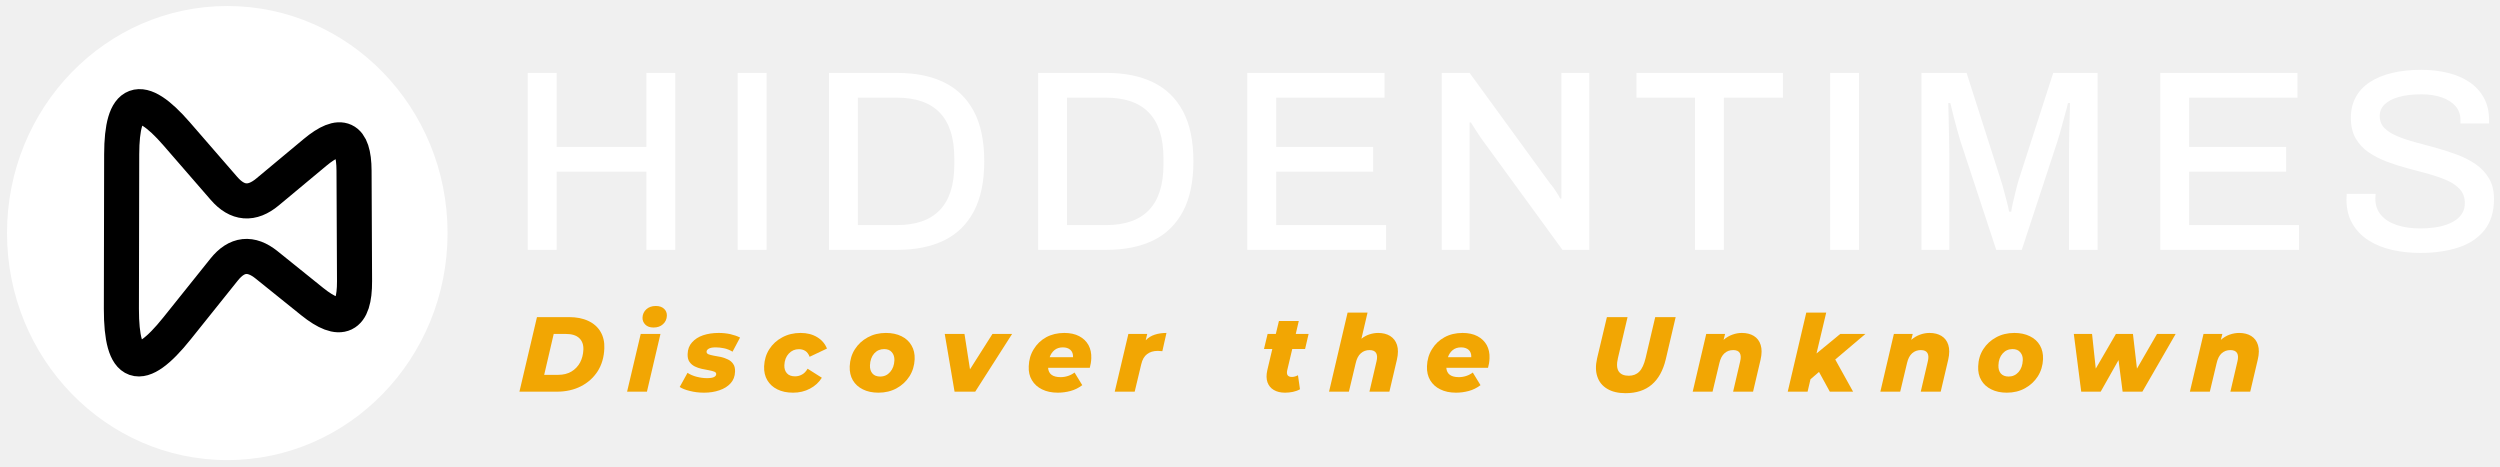
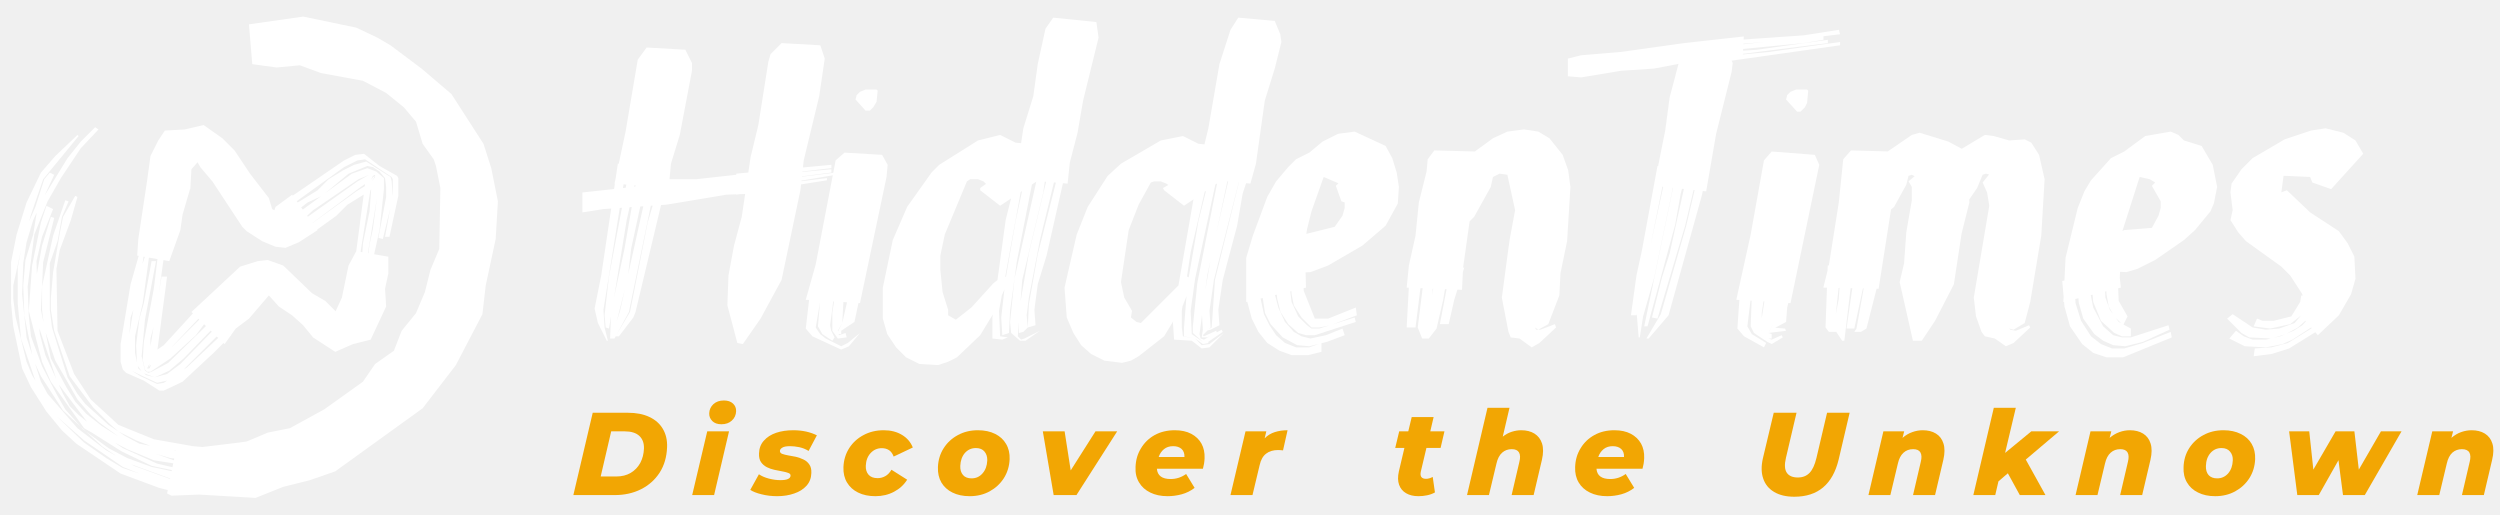
- <svg xmlns="http://www.w3.org/2000/svg" viewBox="0 22.75 2494.08 465" role="img" aria-label="HiddenTimes" class="ht-logo" part="svg">
+ <svg xmlns="http://www.w3.org/2000/svg" viewBox="0 -33.95 2259.5 465" role="img" aria-label="HiddenTimes" class="ht-logo" part="svg">
+   <defs>
+     <mask id="ht2-r" maskUnits="userSpaceOnUse" x="-63" y="-97.95" width="579.5" height="593">
+       <path class="ht-symbol" d="M227 8.05L261 5.05L294 8.05L325 16.05L353 31.05L377 50.05L397 74.05L412 102.05L421 132.05L423 165.05L421 199.05L412 232.05L397 265.05L377 295.05L353 323.05L325 347.05L294 366.05L261 381.05L227 389.05L193 392.05L159 389.05L128 381.05L100 366.05L76 347.05L56 323.05L42 295.05L33 265.05L30 232.05L33 199.05L42 165.05L56 132.05L76 102.05L100 74.05L128 50.05" fill="none" stroke="#fff" stroke-width="110" stroke-linejoin="round" stroke-linecap="round" pathLength="1" />
+     </mask>
+     <mask id="ht2-s" maskUnits="userSpaceOnUse" x="-63" y="-97.95" width="579.5" height="593">
+       <path class="ht-symbol" d="M151.59 132.61Q164.03 62.47 200.65 115.39L232.31 161.17Q245.7 180.49 268.25 164.11L313.82 131.01Q351.19 103.88 343.88 146.3L327.98 238.87Q320.16 284.65 289.51 256.01L256.64 225.18Q239.77 209.39 220.51 229.04L172.25 278.43Q115.24 336.81 128.51 262.05Z" fill="none" stroke="#fff" stroke-width="80" stroke-linejoin="round" stroke-linecap="round" pathLength="1" />
+     </mask>
+   </defs>
  <g class="ht-mark" part="mark">
-     <ellipse class="ht-circle" part="circle" cx="226.75" cy="255.25" rx="219.75" ry="226.5" fill="#FFFFFF" />
-     <path class="ht-symbol" part="symbol" d="M121.4 176.75Q121.5 93.25 176.2 156.25L223.5 210.75Q243.5 233.75 266.9 214.25L314.2 174.85Q353 142.55 353.2 193.05L353.7 303.25Q354 357.75 311.5 323.65L265.9 286.95Q242.5 268.15 223.7 291.55L176.6 350.35Q121 419.85 121.1 330.85Z" fill="none" stroke-width="35" stroke-linejoin="round" stroke-linecap="round" pathLength="1" stroke="#000000" />
+     <path class="ht-circle" part="circle" d="M228 24.05L250 27.05L271 25.05L290 32.05L328 39.05L349 50.05L365 63.05L376 76.05L382 96.05L392 110.05L394 116.05L398 136.05L397 191.05L389 210.05L384 230.05L376 249.05L363 265.05L356 283.05L339 295.05L328 311.05L293 336.05L262 353.05L242 357.05L223 365.05L216 366.05L183 370.05L160 368.05L151 412.05L155 414.05L180 413.05L231 416.05L256 406.05L280 400.05L303 392.05L382 335.05L412 296.05L436 250.05L439 224.05L448 182.05L450 148.05L444 118.05L437 96.05L408 51.05L381 28.05L353 7.05L341 0.05L322 -8.95L274 -18.95L225 -11.95ZM168 408.05L111 389.05L96 380.05L76 366.05L51 342.05L29 305.05L24 293.05L14 252.05L12 236.05L12 224.05L19 192.05L28 160.05L39 128.05L71 89.05L70 88.05L50 107.05L37 122.05L24 149.05L15 178.05L10 203.05L10 240.05L12 261.05L20 299.05L28 316.05L42 338.05L56 355.05L69 367.05L109 394.05L144 407.05L168 413.05ZM169 403.05L154 399.05L121 387.05L96 373.05L70 353.05L43 322.05L37 311.05L24 271.05L20 232.05L21 204.05L24 185.05L30 165.05L49 124.05L45 122.05L40 128.05L32 153.05L22 176.05L16 208.05L16 240.05L19 272.05L33 313.05L39 324.05L51 342.05L76 364.05L111 388.05L156 406.05L168 408.05ZM170 395.05L137 388.05L115 380.05L98 371.05L75 354.05L59 336.05L51 322.05L38 297.05L28 270.05L26 251.05L25 225.05L31 178.05L43 148.05L55 127.05L73 100.05L89 83.05L86 81.05L73 94.05L61 109.05L34 153.05L30 178.05L23 201.05L21 224.05L22 251.05L30 291.05L37 306.05L57 337.05L93 370.05L114 384.05L158 400.05L169 402.05ZM171 389.05L159 389.05L142 385.05L111 371.05L92 358.05L71 341.05L63 333.05L57 322.05L41 287.05L36 268.05L34 243.05L33 202.05L38 180.05L48 155.05L42 152.05L37 167.05L29 206.05L26 247.05L38 293.05L46 311.05L71 346.05L76 353.05L83 357.05L110 374.05L137 387.05L170 394.05ZM171 383.05L157 382.05L124 370.05L111 363.05L92 351.05L78 340.05L68 329.05L60 316.05L46 290.05L37 246.05L39 203.05L49 163.05L46 162.05L38 188.05L32 221.05L31 236.05L35 261.05L52 312.05L80 349.05L98 363.05L115 372.05L139 382.05L171 387.05ZM172 376.05L126 367.05L113 360.05L98 350.05L77 331.05L70 322.05L61 307.05L47 262.05L45 246.05L45 211.05L45 204.05L52 184.05L56 162.05L62 148.05L59 147.05L48 179.05L38 225.05L38 246.05L40 263.05L50 292.05L70 327.05L82 341.05L90 348.05L120 370.05L154 380.05L171 382.05ZM173 369.05L139 363.05L107 350.05L82 327.05L67 304.05L52 265.05L51 209.05L54 192.05L64 165.05L70 144.05L68 143.05L57 162.05L54 177.05L48 212.05L46 235.05L46 246.05L49 265.05L63 306.05L84 334.05L99 349.05L107 356.05L123 364.05L136 369.05L156 373.05L172 374.05Z" mask="url(#ht2-r)" fill="#FFFFFF" />
+     <path class="ht-symbol-paint" part="symbol" d="M153 202.05L163 174.05L165 160.05L172 136.05L152 133.05L172 137.05L173 119.05L180 111.05L173 102.05L173 107.05L176 108.05L181 117.05L192 130.05L219 171.05L223 175.05L237 184.05L249 189.05L258 190.05L270 185.05L287 174.05L264 142.05L249 153.05L248 156.05L246 155.05L243 145.05L226 123.05L212 102.05L201 91.05L184 79.05L167 83.05L149 84.05L143 93.05L136 107.05L133 129.05L152 133.05L133 129.05L125 182.05L124 197.05ZM261 153.05L311 117.05L323 111.05L330 110.05L354 126.05L355 128.05L355 142.05L348 180.05L352 180.05L360 143.05L360 127.05L359 125.05L343 116.05L329 105.05L321 106.05L311 111.05L257 148.05ZM265 159.05L278 149.05L291 143.05L315 123.05L332 116.05L337 117.05L343 121.05L348 127.05L349 135.05L349 144.05L342 181.05L346 182.05L355 145.05L354 130.05L353 126.05L331 112.05L320 115.05L310 120.05L297 128.05L287 138.05L261 154.05ZM271 167.05L283 156.05L324 128.05L336 123.05L341 123.05L343 126.05L342 135.05L337 173.05L334 187.05L331 209.05L335 210.05L343 174.05L347 137.05L347 127.05L340 121.05L332 118.05L318 123.05L266 161.05ZM275 173.05L326 135.05L335 129.05L337 125.05L339 124.05L339 126.05L336 130.05L334 157.05L328 186.05L325 231.05L329 231.05L329 216.05L342 137.05L343 126.05L341 123.05L337 122.05L323 130.05L271 167.05ZM279 179.05L304 161.05L314 151.05L335 138.05L336 136.05L336 128.05L338 126.05L330 132.05L322 193.05L324 246.05L325 247.05L326 193.05L336 130.05L339 125.05L337 126.05L335 131.05L322 139.05L275 173.05ZM322 193.05L315 206.05L309 235.05L303 248.05L310 256.05L310 249.05L304 248.05L294 238.05L282 231.05L256 206.05L242 201.05L233 202.05L217 207.05L173 248.05L203 277.05L213 263.05L225 254.05L243 233.05L252 243.05L264 251.05L274 260.05L283 271.05L303 284.05L319 277.05L335 273.05L349 243.05L348 227.05L351 213.05L351 198.05ZM204 265.05L169 298.05L148 312.05L142 313.05L127 306.05L119 301.05L117 298.05L116 282.05L118 253.05L123 239.05L124 224.05L128 210.05L130 196.05L144 158.05L142 158.05L130 181.05L118 223.05L109 277.05L109 293.05L111 300.05L114 303.05L130 310.05L144 319.05L148 319.05L165 311.05L193 285.05L209 269.05ZM198 259.05L163 295.05L151 304.05L140 307.05L132 305.05L125 299.05L122 285.05L122 270.05L129 240.05L135 196.05L145 161.05L143 161.05L127 210.05L124 224.05L116 274.05L116 289.05L117 298.05L119 301.05L127 305.05L142 312.05L151 310.05L164 302.05L203 263.05ZM193 254.05L152 294.05L137 302.05L134 303.05L131 301.05L128 288.05L131 255.05L141 202.05L137 202.05L130 240.05L126 254.05L123 278.05L124 296.05L129 303.05L140 307.05L153 301.05L166 290.05L197 258.05ZM187 248.05L156 279.05L138 293.05L135 299.05L133 299.05L136 293.05L136 272.05L140 257.05L148 199.05L150 169.05L149 154.05L148 154.05L139 227.05L130 275.05L129 291.05L131 300.05L133 302.05L136 302.05L154 290.05L177 269.05L186 257.05L192 252.05ZM181 242.05L148 278.05L135 287.05L135 297.05L141 292.05L151 216.05L146 216.05L136 279.05L136 293.05L134 299.05L137 293.05L147 287.05L152 283.05L186 247.05Z" mask="url(#ht2-s)" fill="#FFFFFF" />
  </g>
  <g class="ht-wordmark" part="wordmark" fill="#FFFFFF">
-     <path class="ht-letter" part="letter" style="--i:0" d="M555.32 272L526.5 272L526.5 95.5L555.32 95.5L555.32 169.34L644.85 169.34L644.85 95.5L673.67 95.5L673.67 272L644.85 272L644.85 194.04L555.32 194.04L555.32 272Z" />
-     <path class="ht-letter" part="letter" style="--i:1" d="M764.75 272L735.93 272L735.93 95.5L764.75 95.5L764.75 272Z" />
-     <path class="ht-letter" part="letter" style="--i:2" d="M895.2 272L827.02 272L827.02 95.5L895.2 95.5Q922.47 95.5 941.77 104.89Q961.07 114.28 971.49 133.71Q981.91 153.13 981.91 183.75L981.91 183.75Q981.91 214.11 971.49 233.66Q961.07 253.22 941.77 262.61Q922.47 272 895.2 272L895.2 272ZM855.84 120.2L855.84 247.3L894.94 247.3Q908.58 247.3 919.26 243.7Q929.94 240.1 937.27 232.63Q944.6 225.17 948.33 213.72Q952.06 202.27 952.06 186.58L952.06 186.58L952.06 181.18Q952.06 165.23 948.33 153.78Q944.6 142.33 937.27 134.87Q929.94 127.4 919.26 123.8Q908.58 120.2 894.94 120.2L894.94 120.2L855.84 120.2Z" />
-     <path class="ht-letter" part="letter" style="--i:3" d="M1103.86 272L1035.68 272L1035.68 95.5L1103.86 95.5Q1131.13 95.5 1150.43 104.89Q1169.73 114.28 1180.15 133.71Q1190.57 153.13 1190.57 183.75L1190.57 183.75Q1190.57 214.11 1180.15 233.66Q1169.73 253.22 1150.43 262.61Q1131.13 272 1103.86 272L1103.86 272ZM1064.5 120.2L1064.5 247.3L1103.6 247.3Q1117.24 247.3 1127.92 243.7Q1138.6 240.1 1145.93 232.63Q1153.26 225.17 1156.99 213.72Q1160.72 202.27 1160.72 186.58L1160.72 186.58L1160.72 181.18Q1160.72 165.23 1156.99 153.78Q1153.26 142.33 1145.93 134.87Q1138.6 127.4 1127.92 123.8Q1117.24 120.2 1103.6 120.2L1103.6 120.2L1064.5 120.2Z" />
-     <path class="ht-letter" part="letter" style="--i:4" d="M1382.76 272L1244.34 272L1244.34 95.5L1381.22 95.5L1381.22 120.2L1273.16 120.2L1273.16 169.34L1369.9 169.34L1369.9 194.04L1273.16 194.04L1273.16 247.3L1382.76 247.3L1382.76 272Z" />
-     <path class="ht-letter" part="letter" style="--i:5" d="M1466.13 272L1438.34 272L1438.34 95.5L1466.13 95.5L1546.66 206.13Q1548.2 207.68 1550.13 210.51Q1552.06 213.34 1553.86 216.17Q1555.66 219 1556.44 220.8L1556.44 220.8L1557.72 220.8Q1557.72 216.94 1557.72 213.34Q1557.72 209.74 1557.72 206.13L1557.72 206.13L1557.72 95.5L1585.51 95.5L1585.51 272L1558.75 272L1477.19 160.08Q1475.13 156.99 1472.05 152.23Q1468.96 147.47 1467.41 144.9L1467.41 144.9L1466.13 144.9Q1466.13 148.5 1466.13 152.23Q1466.13 155.96 1466.13 160.08L1466.13 160.08L1466.13 272Z" />
-     <path class="ht-letter" part="letter" style="--i:6" d="M1719.81 272L1690.99 272L1690.99 120.2L1632.59 120.2L1632.59 95.5L1778.73 95.5L1778.73 120.2L1719.81 120.2L1719.81 272Z" />
-     <path class="ht-letter" part="letter" style="--i:7" d="M1854.63 272L1825.81 272L1825.81 95.5L1854.63 95.5L1854.63 272Z" />
-     <path class="ht-letter" part="letter" style="--i:8" d="M1944.69 272L1916.9 272L1916.9 95.5L1961.93 95.5L1996.15 202.53Q1997.69 207.16 1999.23 213.08Q2000.78 219 2002.19 224.4Q2003.61 229.8 2004.38 233.92L2004.38 233.92L2006.44 233.92Q2006.95 230.06 2008.24 224.66Q2009.52 219.26 2010.94 213.34Q2012.35 207.42 2013.9 202.27L2013.9 202.27L2048.37 95.5L2092.63 95.5L2092.63 272L2064.07 272L2064.07 175.26Q2064.07 165.48 2064.33 154.93Q2064.58 144.38 2064.84 136.15Q2065.1 127.92 2065.1 125.6L2065.1 125.6L2063.04 125.6Q2062.53 128.43 2060.6 135.25Q2058.67 142.07 2056.61 149.79Q2054.55 157.51 2052.75 163.17L2052.75 163.17L2016.99 272L1991.51 272L1955.75 163.42Q1954.21 158.54 1952.41 151.85Q1950.61 145.16 1948.8 138.21Q1947 131.26 1945.72 125.6L1945.72 125.6L1943.66 125.6Q1943.92 131.78 1944.04 140.78Q1944.17 149.79 1944.43 158.92Q1944.69 168.06 1944.69 175.26L1944.69 175.26L1944.69 272Z" />
-     <path class="ht-letter" part="letter" style="--i:9" d="M2293.57 272L2155.15 272L2155.15 95.5L2292.03 95.5L2292.03 120.2L2183.97 120.2L2183.97 169.34L2280.71 169.34L2280.71 194.04L2183.97 194.04L2183.97 247.3L2293.57 247.3L2293.57 272Z" />
-     <path class="ht-letter" part="letter" style="--i:10" d="M2414.49 275.09L2414.49 275.09Q2400.08 275.09 2386.7 272.13Q2373.33 269.17 2363.03 262.61Q2352.74 256.05 2346.82 245.89Q2340.91 235.72 2340.91 221.57L2340.91 221.57Q2340.91 220.03 2341.04 218.61Q2341.16 217.2 2341.16 216.17L2341.16 216.17L2369.98 216.17Q2369.98 216.94 2369.85 218.48Q2369.72 220.03 2369.72 221.06L2369.72 221.06Q2369.72 230.58 2375.38 237.27Q2381.04 243.96 2391.21 247.3Q2401.37 250.65 2414.49 250.65L2414.49 250.65Q2421.7 250.65 2428.39 249.74Q2435.07 248.84 2440.61 246.91Q2446.14 244.98 2450.25 242.03Q2454.37 239.07 2456.69 234.95Q2459 230.83 2459 225.43L2459 225.43Q2459 217.2 2454.24 211.79Q2449.48 206.39 2441.38 202.79Q2433.27 199.19 2423.11 196.36Q2412.95 193.53 2402.14 190.7Q2391.34 187.87 2381.17 184.01Q2371.01 180.15 2362.91 174.62Q2354.8 169.08 2350.04 160.72Q2345.28 152.36 2345.28 140.27L2345.28 140.27Q2345.28 128.69 2350.17 119.69Q2355.06 110.68 2364.32 104.63Q2373.58 98.59 2386.45 95.5Q2399.31 92.41 2415.52 92.41L2415.52 92.41Q2429.41 92.41 2441.76 95.37Q2454.11 98.33 2463.38 104.51Q2472.64 110.68 2477.91 120.2Q2483.19 129.72 2483.19 142.84L2483.19 142.84L2483.19 145.93L2454.63 145.93L2454.63 142.58Q2454.63 134.35 2449.74 128.69Q2444.85 123.03 2436.1 119.94Q2427.36 116.85 2415.78 116.85L2415.78 116.85Q2402.14 116.85 2392.88 119.56Q2383.62 122.26 2378.86 127.02Q2374.1 131.78 2374.1 138.47L2374.1 138.47Q2374.1 145.93 2378.99 150.69Q2383.87 155.45 2391.98 158.79Q2400.08 162.14 2410.25 164.84Q2420.41 167.54 2431.09 170.5Q2441.76 173.46 2451.93 177.32Q2462.09 181.18 2470.19 186.84Q2478.3 192.5 2483.19 200.86Q2488.08 209.22 2488.08 221.31L2488.08 221.31Q2488.08 240.35 2478.56 252.32Q2469.04 264.28 2452.44 269.68Q2435.85 275.09 2414.49 275.09Z" />
+     <path class="ht-letter" part="letter" style="--i:0" d="M619.4 11L625.4 23L625.4 30L614.4 88L606.4 114L604.4 136L555.4 132L565.4 85L576.4 20L584.4 9ZM566.4 115L545.4 246L546.4 262L549.4 274L548.4 274L540.4 258L537.4 245L543.4 215L558.4 114ZM577.4 116L566.4 165L550.4 263L547.4 262L546.4 251L550.4 216L569.4 115ZM586.4 117L570.4 191L567.4 217L553.4 272L551.4 272L552.4 247L564.4 191L577.4 116ZM595.4 117L568.4 248L555.4 272L552.4 272L560.4 247L584.4 139L587.4 117ZM605.4 118L574.4 248L572.4 253L559.4 270L556.4 270L569.4 248L585.4 167L593.4 140L596.4 117ZM741.4 7L745.4 19L740.4 53L726.4 111L723.4 138L706.4 219L687.4 254L671.4 277L666.4 276L657.4 242L658.4 215L663.4 188L670.4 162L678.4 108L685.4 79L694.4 22L696.4 15L706.4 5ZM526.4 140L572.4 135L602.4 128L629.4 128L683.4 122L683.4 141L656.4 142L602.4 151L545.4 155L526.4 158ZM665.4 137L747.4 127L747.4 129L665.4 142ZM665.4 133L755.4 122L755.4 124L708.4 132L665.4 137ZM665.4 127L751.4 119L751.4 122L665.4 133ZM665.4 123L751.4 115L751.4 118L665.4 128Z" />
+     <path class="ht-letter" part="letter" style="--i:1" d="M797.25 106L802.25 115L801.25 126L777.25 240L728.25 237L737.25 205L755.25 111L763.25 104ZM744.25 221L737.25 262L741.25 268L746.25 272L760.25 279L766.25 276L777.25 267L777.25 267L767.25 279L760.25 282L734.25 270L728.25 263L733.25 220ZM755.25 222L750.25 260L751.25 265L754.25 271L752.25 274L743.25 268L739.25 261L741.25 238L745.25 221ZM766.25 223L762.25 239L761.25 258L757.25 265L758.25 269L764.25 267L765.25 271L757.25 272L752.25 265L752.25 249L756.25 222ZM779.25 224L772.25 257L760.25 265L760.25 263L760.25 268L757.25 268L757.25 266L761.25 258L769.25 223ZM773.25 56L774.25 52L777.25 49L782.25 47L792.25 47L793.25 48L792.25 58L789.25 63L786.25 66L782.25 66Z" />
+     <path class="ht-letter" part="letter" style="--i:2" d="M903.9 152L885.9 138L885.9 136L892.9 131L891.9 133L888.9 130L883.9 128L876.9 128L873.9 130L853.9 178L849.9 197L849.9 210L851.9 230L856.9 246L856.9 251L863.9 255L877.9 244L897.9 222L906.9 215L911.9 218L899.9 246L885.9 269L864.9 289L856.9 293L847.9 296L830.9 295L818.9 289L809.9 280L801.9 268L797.9 254L797.9 226L806.9 183L819.9 153L841.9 122L848.9 115L883.9 93L903.9 88L917.9 95L928.9 96L936.9 107L938.9 113L939.9 128ZM990.9 -14L992.9 0L978.9 57L973.9 86L966.9 113L964.9 132L917.9 128L924.9 82L933.9 53L937.9 24L944.9 -8L951.9 -18ZM927.9 110L902.9 247L903.9 270L910.9 271L905.9 273L896.9 272L896.9 253L908.9 165L915.9 137L919.9 109ZM936.9 111L918.9 203L912.9 247L911.9 267L905.9 269L904.9 253L908.9 218L917.9 166L929.9 110ZM946.9 112L942.9 140L923.9 219L919.9 270L922.9 273L925.9 272L939.9 265L939.9 265L926.9 274L921.9 274L913.9 267L912.9 257L916.9 218L940.9 111ZM956.9 113L939.9 183L929.9 235L927.9 251L928.9 262L924.9 266L920.9 267L920.9 247L929.9 195L949.9 112ZM964.9 113L945.9 197L937.9 223L934.9 246L935.9 260L928.9 262L929.9 241L937.9 196L958.9 113Z" />
+     <path class="ht-letter" part="letter" style="--i:3" d="M1070.12 152L1052.12 138L1051.12 136L1058.12 132L1057.12 134L1054.12 132L1049.12 130L1043.12 130L1040.12 131L1029.12 151L1020.12 174L1013.12 221L1016.12 235L1023.12 247L1022.12 253L1027.12 257L1031.12 258L1073.12 216L1078.12 219L1069.12 242L1052.12 270L1029.12 288L1022.12 292L1014.12 294L998.12 292L986.12 286L977.12 278L970.12 267L964.12 253L962.12 226L973.12 178L983.12 153L1001.12 125L1013.12 114L1049.12 93L1069.12 89L1083.12 96L1093.12 97L1103.12 113L1104.12 129ZM1152.12 -15L1157.12 -3L1158.12 4L1152.12 28L1143.12 57L1135.12 114L1130.12 132L1081.12 127L1092.12 82L1102.12 24L1112.12 -7L1119.12 -18ZM1093.12 110L1089.12 138L1076.12 194L1068.12 247L1068.12 262L1069.12 270L1080.12 272L1086.12 278L1093.12 277L1106.12 267L1106.12 267L1093.12 280L1086.12 281L1077.12 274L1061.12 273L1060.12 258L1062.12 241L1085.12 109ZM1103.12 111L1080.12 218L1076.12 247L1077.12 268L1087.12 275L1092.12 274L1092.12 276L1087.12 277L1080.12 272L1070.12 270L1070.12 262L1073.12 224L1083.12 166L1090.12 138L1095.12 110ZM1113.12 112L1091.12 215L1084.12 268L1085.12 272L1088.12 273L1104.12 264L1105.12 266L1092.12 275L1087.12 275L1078.12 267L1078.12 261L1082.12 222L1104.12 111ZM1124.12 113L1097.12 219L1093.12 247L1094.12 262L1087.12 269L1088.12 270L1099.12 265L1100.12 267L1091.12 271L1086.12 271L1087.12 264L1086.12 247L1095.12 195L1114.12 112ZM1132.12 114L1123.12 141L1118.12 170L1105.12 219L1101.12 246L1102.12 260L1094.12 264L1090.12 265L1095.12 262L1098.12 219L1124.12 113Z" />
+     <path class="ht-letter" part="letter" style="--i:4" d="M1160.34 188L1178.34 178L1206.34 171L1213.34 161L1215.34 154L1215.34 149L1212.34 148L1207.34 134L1212.34 129L1210.34 132L1196.34 126L1185.34 157L1181.34 173L1179.34 186L1180.34 226L1126.34 239L1126.34 199L1132.34 179L1145.34 144L1153.34 130L1164.34 117L1171.34 110L1183.34 104L1195.34 94L1209.34 87L1224.34 85L1252.34 98L1258.34 109L1262.34 122L1264.34 135L1263.34 150L1252.34 170L1231.34 188L1200.34 206L1184.34 212L1165.34 213ZM1138.34 218L1139.34 236L1142.34 250L1147.34 260L1153.34 269L1161.34 276L1171.34 280L1183.34 280L1194.34 276L1194.34 284L1182.34 287L1167.34 287L1156.34 283L1145.34 276L1137.34 266L1131.34 254L1127.34 239L1126.34 220ZM1150.34 217L1151.34 229L1155.34 244L1161.34 257L1169.34 266L1176.34 270L1184.34 272L1198.34 269L1213.34 263L1215.34 269L1199.34 275L1183.34 279L1172.34 278L1159.34 271L1148.34 259L1143.34 249L1141.34 236L1140.34 218ZM1164.34 215L1167.34 239L1173.34 252L1181.34 260L1185.34 263L1192.34 263L1224.34 253L1225.34 257L1188.34 269L1180.34 269L1173.34 267L1164.34 259L1157.34 248L1154.34 236L1152.34 216ZM1177.34 213L1178.34 229L1188.34 254L1200.34 254L1225.34 244L1226.34 251L1202.34 260L1192.34 262L1185.34 262L1176.34 253L1169.34 242L1167.34 232L1166.34 215Z" />
+     <path class="ht-letter" part="letter" style="--i:5" d="M1334.35 103L1339.35 112L1330.35 151L1322.35 208L1321.35 228L1271.35 226L1273.35 206L1279.35 179L1282.35 149L1289.35 121L1290.35 110L1296.35 102ZM1286.35 206L1279.35 262L1271.35 262L1274.35 206ZM1297.35 207L1289.35 272L1285.35 272L1281.35 262L1288.35 206ZM1309.35 207L1304.35 237L1298.35 263L1291.35 272L1289.35 272L1293.35 237L1299.35 207ZM1323.35 208L1314.35 237L1309.35 259L1301.35 259L1311.35 207ZM1294.35 160L1296.35 146L1314.35 118L1323.35 110L1349.35 91L1362.35 85L1377.35 83L1390.35 85L1400.35 91L1412.35 106L1417.35 120L1419.35 135L1416.35 184L1410.35 213L1409.35 233L1399.35 259L1390.35 264L1387.35 262L1388.35 264L1392.35 264L1405.35 259L1406.35 262L1391.35 276L1384.35 280L1373.35 272L1365.35 271L1363.35 266L1357.35 235L1364.35 183L1369.35 156L1362.35 124L1355.35 123L1349.35 126L1347.35 135L1332.35 162L1321.35 173Z" />
+     <path class="ht-letter" part="letter" style="--i:6" d="M1417.04 19L1429.04 16L1465.04 13L1522.04 5L1576.04 -1L1575.04 19L1548.04 23L1521.04 23L1495.04 28L1465.04 30L1429.04 36L1417.04 35ZM1557.04 17L1599.04 13L1663.04 4L1663.04 7L1557.04 22ZM1558.04 13L1588.04 11L1652.04 2L1652.04 5L1557.04 17ZM1558.04 8L1648.04 -2L1648.04 2L1630.04 5L1558.04 12ZM1558.04 3L1630.04 -2L1662.04 -7L1663.04 -3L1630.04 1L1558.04 7ZM1561.04 12L1566.04 23L1565.04 31L1551.04 87L1542.04 139L1495.04 134L1505.04 84L1509.04 54L1518.04 20L1525.04 9ZM1506.04 117L1479.04 251L1474.04 251L1479.04 215L1484.04 192L1498.04 116ZM1515.04 117L1511.04 140L1495.04 217L1485.04 252L1482.04 271L1481.04 271L1479.04 247L1507.04 117ZM1525.04 118L1519.04 141L1514.04 169L1489.04 261L1486.04 261L1516.04 117ZM1535.04 119L1523.04 170L1498.04 254L1493.04 253L1502.04 217L1509.04 195L1526.04 118ZM1543.04 120L1538.04 143L1508.04 251L1490.04 272L1488.04 272L1501.04 250L1524.04 170L1536.04 119Z" />
+     <path class="ht-letter" part="letter" style="--i:7" d="M1640.26 106L1644.26 115L1618.26 240L1569.26 237L1582.26 178L1594.26 111L1601.26 103ZM1584.26 220L1579.26 261L1583.26 268L1596.26 276L1594.26 280L1576.26 270L1570.26 263L1573.26 219ZM1596.26 222L1592.26 249L1592.26 265L1598.26 272L1601.26 273L1610.26 269L1611.26 271L1601.26 277L1597.26 275L1585.26 267L1582.26 261L1583.26 234L1585.26 221ZM1609.26 223L1603.26 258L1599.26 265L1598.26 267L1601.26 268L1601.26 272L1598.26 272L1593.26 269L1591.26 260L1597.26 222ZM1620.26 224L1615.26 244L1614.26 257L1601.26 264L1601.26 262L1613.26 263L1614.26 265L1598.26 267L1603.26 258L1604.26 246L1610.26 223ZM1614.26 56L1615.26 52L1618.26 49L1623.26 47L1633.26 47L1634.26 48L1633.26 59L1631.26 63L1627.26 67L1624.26 67Z" />
+     <path class="ht-letter" part="letter" style="--i:8" d="M1709.91 103L1715.91 112L1697.91 227L1647.91 226L1652.91 206L1661.91 149L1665.91 110L1672.91 102ZM1663.91 206L1657.91 262L1659.91 266L1652.91 266L1649.91 262L1651.91 206ZM1674.91 207L1666.91 274L1664.91 274L1656.91 262L1661.91 236L1663.91 206ZM1687.91 207L1675.91 263L1668.91 263L1676.91 207ZM1700.91 208L1686.91 263L1681.91 266L1675.91 266L1677.91 263L1687.91 207ZM1673.91 152L1676.91 136L1692.91 112L1727.91 88L1734.91 86L1760.91 94L1773.91 101L1778.91 124L1779.91 149L1772.91 177L1765.91 223L1748.91 256L1736.91 274L1728.91 274L1716.91 221L1720.91 204L1722.91 176L1727.91 147L1727.91 135L1724.91 130L1731.91 124L1731.91 126L1727.91 124L1724.91 125L1722.91 133L1711.91 153L1698.91 164ZM1738.91 148L1741.91 133L1754.91 114L1763.91 106L1793.91 88L1801.91 89L1815.91 93L1829.91 92L1835.91 95L1842.91 106L1847.91 128L1844.91 179L1834.91 239L1829.91 258L1819.91 264L1815.91 263L1816.91 264L1821.91 265L1833.91 260L1834.91 262L1819.91 276L1812.91 279L1802.91 272L1793.91 270L1790.91 266L1785.91 252L1783.91 235L1797.91 152L1795.91 140L1791.91 131L1799.91 121L1798.91 124L1794.91 123L1791.91 124L1786.91 136L1775.91 152L1760.91 162Z" />
+     <path class="ht-letter" part="letter" style="--i:9" d="M1896.86 186L1919.86 174L1944.86 172L1950.86 161L1952.86 154L1952.86 148L1944.86 134L1949.86 129L1947.86 131L1942.86 128L1933.86 126L1932.86 129L1917.86 176L1915.86 217L1916.86 226L1864.86 239L1866.86 199L1877.86 154L1883.86 139L1889.86 129L1907.86 109L1919.86 103L1938.86 89L1961.86 85L1968.86 88L1973.86 93L1989.86 98L1999.86 115L2003.86 135L2000.86 150L1997.86 157L1983.86 174L1973.86 183L1947.86 201L1931.86 209L1921.86 212L1901.86 211ZM1874.86 218L1875.86 240L1880.86 256L1889.86 270L1898.86 277L1908.86 281L1919.86 281L1936.86 276L1961.86 266L1962.86 271L1918.86 289L1903.86 289L1891.86 285L1881.86 277L1870.86 261L1865.86 243L1863.86 220ZM1887.86 217L1888.86 229L1891.86 244L1900.86 261L1909.86 269L1917.86 271L1925.86 271L1959.86 260L1960.86 264L1936.86 275L1920.86 279L1909.86 278L1900.86 274L1892.86 268L1882.86 254L1878.86 240L1876.86 218ZM1901.86 215L1902.86 235L1906.86 246L1914.86 257L1925.86 263L1925.86 270L1917.86 270L1910.86 267L1898.86 256L1891.86 239L1889.86 216ZM1913.86 213L1914.86 238L1922.86 252L1918.86 260L1910.86 252L1905.86 243L1903.86 232L1902.86 215Z" />
+     <path class="ht-letter" part="letter" style="--i:10" d="M2106.88 137L2089.88 131L2087.88 126L2065.88 125L2063.88 125L2061.88 140L2058.88 141L2066.88 138L2087.88 158L2113.88 175L2121.88 186L2127.88 198L2128.88 218L2124.88 232L2113.88 251L2094.88 269L2075.88 247L2080.88 237L2080.88 232L2069.88 215L2061.88 207L2029.88 184L2022.88 176L2015.88 165L2017.88 156L2015.88 140L2016.88 132L2025.88 119L2035.88 109L2064.88 92L2088.88 84L2101.88 82L2117.88 86L2128.88 93L2135.88 105ZM2087.88 237L2079.88 251L2069.88 259L2051.88 263L2036.88 261L2039.88 254L2044.88 256L2054.88 256L2070.88 252L2078.88 239L2079.88 233ZM2095.88 241L2086.88 253L2076.88 262L2065.88 268L2052.88 272L2032.88 271L2025.88 267L2012.88 254L2017.88 250L2035.88 262L2047.88 264L2059.88 263L2073.88 258L2084.88 245L2088.88 238ZM2104.88 246L2088.88 262L2071.88 273L2062.88 277L2047.88 280L2028.88 279L2014.88 272L2020.88 265L2027.88 270L2035.88 273L2047.88 273L2060.88 270L2072.88 265L2080.88 260L2096.88 242ZM2112.88 250L2097.88 263L2068.88 281L2052.88 286L2036.88 288L2037.88 281L2052.88 280L2067.88 276L2088.88 263L2105.88 247Z" />
  </g>
  <g class="ht-tagline" part="tagline" fill="#F2A603">
    <path class="ht-tagline-letter" part="tagline-letter" style="--i:0" d="M555.6 413.5L518.2 413.5L535.7 339.1L567.5 339.1Q578.9 339.1 586.9 342.9Q595 346.7 599.1 353.7Q603.3 360.8 602.9 370.3L602.9 370.3Q602.4 383.5 596.2 393.2Q589.9 402.9 579.4 408.2Q568.9 413.5 555.6 413.5L555.6 413.5ZM552.4 355.9L542.9 396.7L556.9 396.7Q564.6 396.7 570.1 393.4Q575.6 390.1 578.7 384.4Q581.7 378.7 582 371.6L582 371.6Q582.3 364.2 577.8 360Q573.4 355.9 564.5 355.9L564.5 355.9L552.4 355.9Z" />
    <path class="ht-tagline-letter" part="tagline-letter" style="--i:1" d="M645.4 413.5L625.6 413.5L639.2 355.9L658.9 355.9L645.4 413.5ZM652 349.5L652 349.5Q646.7 349.5 643.8 346.6Q640.8 343.6 641 339.5L641 339.5Q641.2 334.6 644.8 331.3Q648.4 328 654.3 328L654.3 328Q659.5 328 662.5 330.8Q665.4 333.5 665.3 337.7L665.3 337.7Q665.1 342.9 661.4 346.2Q657.8 349.5 652 349.5Z" />
    <path class="ht-tagline-letter" part="tagline-letter" style="--i:2" d="M702.4 414.5L702.4 414.5Q694.9 414.5 688.3 412.8Q681.7 411.2 678.1 408.8L678.1 408.8L685.9 394.7Q689.6 397.2 694.9 398.6Q700.3 400 705.3 400L705.3 400Q710.1 400 712.3 398.9Q714.5 397.8 714.5 395.9L714.5 395.9Q714.6 394.3 712.5 393.5Q710.4 392.7 707.1 392.1Q703.7 391.5 700 390.7Q696.3 389.9 693.1 388.3Q689.8 386.6 687.8 383.7Q685.8 380.8 686 375.9L686 375.9Q686.2 368.9 690.4 364.3Q694.5 359.6 701.5 357.2Q708.4 354.9 717 354.9L717 354.9Q723 354.9 728.6 356.1Q734.2 357.4 738.3 359.5L738.3 359.5L730.8 373.6Q726.7 371.1 722.3 370.2Q717.9 369.3 714.1 369.3L714.1 369.3Q709.2 369.3 707.1 370.6Q704.9 371.9 704.9 373.6L704.9 373.6Q704.8 375.3 706.8 376.2Q708.9 377 712.2 377.6Q715.5 378.1 719.3 378.9Q723 379.8 726.3 381.4Q729.6 383 731.5 385.9Q733.5 388.7 733.3 393.6L733.3 393.6Q733.1 400.5 728.8 405.2Q724.6 409.8 717.7 412.1Q710.8 414.5 702.4 414.5Z" />
    <path class="ht-tagline-letter" part="tagline-letter" style="--i:3" d="M791.2 414.5L791.2 414.5Q782.1 414.5 775.5 411.2Q769 408 765.5 402.1Q762 396.2 762.3 388.2L762.3 388.2Q762.7 378.6 767.5 371.1Q772.3 363.6 780.4 359.3Q788.5 354.9 798.7 354.9L798.7 354.9Q808.3 354.9 815.2 359.1Q822.1 363.2 825 370.5L825 370.5L807.7 378.7Q806.2 374.7 803.5 372.9Q800.7 371.1 797 371.1L797 371.1Q791 371.1 786.9 375.5Q782.8 379.9 782.5 387L782.5 387Q782.3 392 785 395.1Q787.7 398.2 793.2 398.2L793.2 398.2Q796.9 398.2 800.1 396.4Q803.3 394.7 805.7 390.6L805.7 390.6L819.9 399.6Q815.5 406.6 808 410.5Q800.5 414.5 791.2 414.5Z" />
    <path class="ht-tagline-letter" part="tagline-letter" style="--i:4" d="M876.4 414.5L876.4 414.5Q867.4 414.5 860.8 411.2Q854.3 408 850.8 402.1Q847.4 396.2 847.7 388.2L847.7 388.2Q848.1 378.6 852.9 371.1Q857.7 363.6 865.7 359.3Q873.7 354.9 883.8 354.9L883.8 354.9Q892.8 354.9 899.4 358.2Q905.9 361.4 909.3 367.3Q912.8 373.2 912.5 381.1L912.5 381.1Q912.1 390.6 907.3 398.2Q902.5 405.7 894.5 410.1Q886.5 414.5 876.4 414.5ZM878.1 398.4L878.1 398.4Q884.1 398.4 888 393.9Q892 389.4 892.3 382.1L892.3 382.1Q892.4 377.3 889.8 374.2Q887.2 371 882 371L882 371Q876.1 371 872.1 375.4Q868.2 379.9 867.9 387.2L867.9 387.2Q867.7 392.3 870.4 395.4Q873 398.4 878.1 398.4Z" />
    <path class="ht-tagline-letter" part="tagline-letter" style="--i:5" d="M972.9 413.5L952.3 413.5L942.5 355.9L962.2 355.9L967.7 391.2L990.1 355.9L1009.7 355.9L972.9 413.5Z" />
    <path class="ht-tagline-letter" part="tagline-letter" style="--i:6" d="M1055.3 414.5L1055.3 414.5Q1046.2 414.5 1039.6 411.2Q1033 408 1029.5 402.1Q1025.9 396.2 1026.3 388.2L1026.3 388.2Q1026.6 378.6 1031.3 371.1Q1035.9 363.5 1043.7 359.2Q1051.6 354.9 1061.8 354.9L1061.8 354.9Q1070.5 354.9 1076.6 358.1Q1082.7 361.3 1085.9 367Q1089 372.7 1088.7 380.2L1088.7 380.2Q1088.6 382.8 1088.2 385.2Q1087.8 387.6 1087.2 389.7L1087.2 389.7L1045.6 389.7Q1046.3 399 1058.1 399L1058.1 399Q1061.9 399 1065.5 397.8Q1069.1 396.6 1072 394.4L1072 394.4L1079.7 407Q1074.3 411.1 1068 412.8Q1061.7 414.5 1055.3 414.5ZM1047.2 379.1L1047.2 379.1L1070.5 379.1Q1070.7 374.4 1067.9 371.8Q1065.1 369.3 1060.3 369.3L1060.3 369.3Q1055.3 369.3 1052 372Q1048.7 374.7 1047.2 379.1Z" />
    <path class="ht-tagline-letter" part="tagline-letter" style="--i:7" d="M1132 413.5L1112.1 413.5L1125.7 355.9L1144.5 355.9L1143 362.2Q1146.8 358.3 1152.1 356.6Q1157.4 354.9 1163.7 354.9L1163.7 354.9L1159.6 373.1Q1157.2 372.8 1155.1 372.8L1155.1 372.8Q1148.6 372.8 1144.4 376Q1140.1 379.2 1138.5 386.3L1138.5 386.3L1132 413.5Z" />
    <path class="ht-tagline-letter" part="tagline-letter" style="--i:8" d="M1282 414.5L1282 414.5Q1275.3 414.5 1270.8 411.8Q1266.3 409.2 1264.5 404.2Q1262.7 399.2 1264.3 392.1L1264.3 392.1L1269.3 370.9L1261 370.9L1264.6 355.9L1272.8 355.9L1275.9 343L1295.7 343L1292.7 355.9L1305.5 355.9L1302 370.9L1289.2 370.9L1284.2 392Q1282.6 398.8 1288.9 398.8L1288.9 398.8Q1291.7 398.8 1294.9 397.1L1294.9 397.1L1296.9 411.1Q1293.7 412.9 1289.8 413.7Q1285.9 414.5 1282 414.5Z" />
    <path class="ht-tagline-letter" part="tagline-letter" style="--i:9" d="M1374.9 354.9L1374.9 354.9Q1381.9 354.9 1386.8 357.9Q1391.8 361 1393.7 366.9Q1395.6 372.8 1393.6 381.6L1393.6 381.6L1386.1 413.5L1366.2 413.5L1373.2 383.5Q1374.6 378 1372.9 375Q1371.2 372 1366.3 372L1366.3 372Q1361.2 372 1357.6 375.2Q1354 378.4 1352.5 385L1352.5 385L1345.7 413.5L1325.9 413.5L1344.4 334.6L1364.3 334.6L1358.2 360.7Q1361.9 357.7 1366.3 356.3Q1370.6 354.9 1374.9 354.9Z" />
    <path class="ht-tagline-letter" part="tagline-letter" style="--i:10" d="M1452.6 414.5L1452.6 414.5Q1443.5 414.5 1436.9 411.2Q1430.3 408 1426.8 402.1Q1423.3 396.2 1423.6 388.2L1423.6 388.2Q1423.9 378.6 1428.6 371.1Q1433.2 363.5 1441.1 359.2Q1448.9 354.9 1459.1 354.9L1459.1 354.9Q1467.8 354.9 1473.9 358.1Q1480 361.3 1483.2 367Q1486.3 372.7 1486 380.2L1486 380.2Q1485.9 382.8 1485.5 385.2Q1485.1 387.6 1484.5 389.7L1484.5 389.7L1442.9 389.7Q1443.6 399 1455.4 399L1455.4 399Q1459.2 399 1462.8 397.8Q1466.4 396.6 1469.3 394.4L1469.3 394.4L1477 407Q1471.6 411.1 1465.3 412.8Q1459 414.5 1452.6 414.5ZM1444.5 379.1L1444.5 379.1L1467.8 379.1Q1468 374.4 1465.2 371.8Q1462.4 369.3 1457.6 369.3L1457.6 369.3Q1452.6 369.3 1449.3 372Q1446 374.7 1444.5 379.1Z" />
    <path class="ht-tagline-letter" part="tagline-letter" style="--i:11" d="M1621.7 415L1621.7 415Q1610.7 415 1603.5 410.7Q1596.2 406.4 1593.6 398.6Q1590.9 390.9 1593.3 380.3L1593.3 380.3L1603.1 339.1L1623.7 339.1L1614.1 380Q1612 389 1614.9 393.3Q1617.8 397.6 1624.9 397.6L1624.9 397.6Q1631.4 397.6 1635.4 393.5Q1639.4 389.5 1641.7 380L1641.7 380L1651.3 339.1L1671.7 339.1L1661.8 381.3Q1657.8 398 1647.8 406.5Q1637.8 415 1621.7 415Z" />
    <path class="ht-tagline-letter" part="tagline-letter" style="--i:12" d="M1737.7 354.9L1737.7 354.9Q1744.8 354.9 1749.7 357.9Q1754.7 361 1756.5 366.9Q1758.4 372.8 1756.4 381.6L1756.4 381.6L1748.9 413.5L1729 413.5L1736 383.5Q1737.4 378 1735.7 375Q1734 372 1729.1 372L1729.1 372Q1723.9 372 1720.4 375.2Q1716.8 378.4 1715.3 385L1715.3 385L1708.5 413.5L1688.7 413.5L1702.2 355.9L1721 355.9L1719.5 361.8Q1723.5 358.3 1728.3 356.6Q1733 354.9 1737.7 354.9Z" />
    <path class="ht-tagline-letter" part="tagline-letter" style="--i:13" d="M1803.3 413.5L1783.5 413.5L1802 334.6L1821.9 334.6L1812.2 375.4L1835.9 355.9L1861 355.9L1830.9 381.4L1848.7 413.5L1825.5 413.5L1814.7 393.8L1806.2 401.1L1803.3 413.5Z" />
    <path class="ht-tagline-letter" part="tagline-letter" style="--i:14" d="M1924.9 354.9L1924.9 354.9Q1932 354.9 1936.9 357.9Q1941.9 361 1943.7 366.9Q1945.6 372.8 1943.6 381.6L1943.6 381.6L1936.1 413.5L1916.2 413.5L1923.2 383.5Q1924.6 378 1922.9 375Q1921.2 372 1916.3 372L1916.3 372Q1911.2 372 1907.6 375.2Q1904 378.4 1902.5 385L1902.5 385L1895.7 413.5L1875.9 413.5L1889.4 355.9L1908.2 355.9L1906.7 361.8Q1910.8 358.3 1915.5 356.6Q1920.2 354.9 1924.9 354.9Z" />
    <path class="ht-tagline-letter" part="tagline-letter" style="--i:15" d="M2002.1 414.5L2002.1 414.5Q1993.1 414.5 1986.6 411.2Q1980 408 1976.6 402.1Q1973.1 396.2 1973.5 388.2L1973.5 388.2Q1973.8 378.6 1978.6 371.1Q1983.4 363.6 1991.4 359.3Q1999.4 354.9 2009.6 354.9L2009.6 354.9Q2018.5 354.9 2025.1 358.2Q2031.7 361.4 2035.1 367.3Q2038.5 373.2 2038.2 381.1L2038.2 381.1Q2037.8 390.6 2033 398.2Q2028.2 405.7 2020.2 410.1Q2012.2 414.5 2002.1 414.5ZM2003.9 398.4L2003.9 398.4Q2009.8 398.4 2013.8 393.9Q2017.7 389.4 2018 382.1L2018 382.1Q2018.2 377.3 2015.5 374.2Q2012.9 371 2007.8 371L2007.8 371Q2001.8 371 1997.9 375.4Q1993.9 379.9 1993.7 387.2L1993.7 387.2Q1993.5 392.3 1996.1 395.4Q1998.8 398.4 2003.9 398.4Z" />
    <path class="ht-tagline-letter" part="tagline-letter" style="--i:16" d="M2095.7 413.5L2076.3 413.5L2068.9 355.9L2087.1 355.9L2090.8 390.5L2110.9 355.9L2127.9 355.9L2131.9 390.5L2151.9 355.9L2170.5 355.9L2137.3 413.5L2117.6 413.5L2113.5 382L2095.7 413.5Z" />
    <path class="ht-tagline-letter" part="tagline-letter" style="--i:17" d="M2233.8 354.9L2233.8 354.9Q2240.9 354.9 2245.8 357.9Q2250.8 361 2252.6 366.9Q2254.5 372.8 2252.4 381.6L2252.4 381.6L2244.9 413.5L2225.1 413.5L2232.1 383.5Q2233.5 378 2231.8 375Q2230 372 2225.1 372L2225.1 372Q2220 372 2216.4 375.2Q2212.9 378.4 2211.4 385L2211.4 385L2204.6 413.5L2184.7 413.5L2198.3 355.9L2217.1 355.9L2215.6 361.8Q2219.6 358.3 2224.3 356.6Q2229.1 354.9 2233.8 354.9Z" />
  </g>
</svg>
